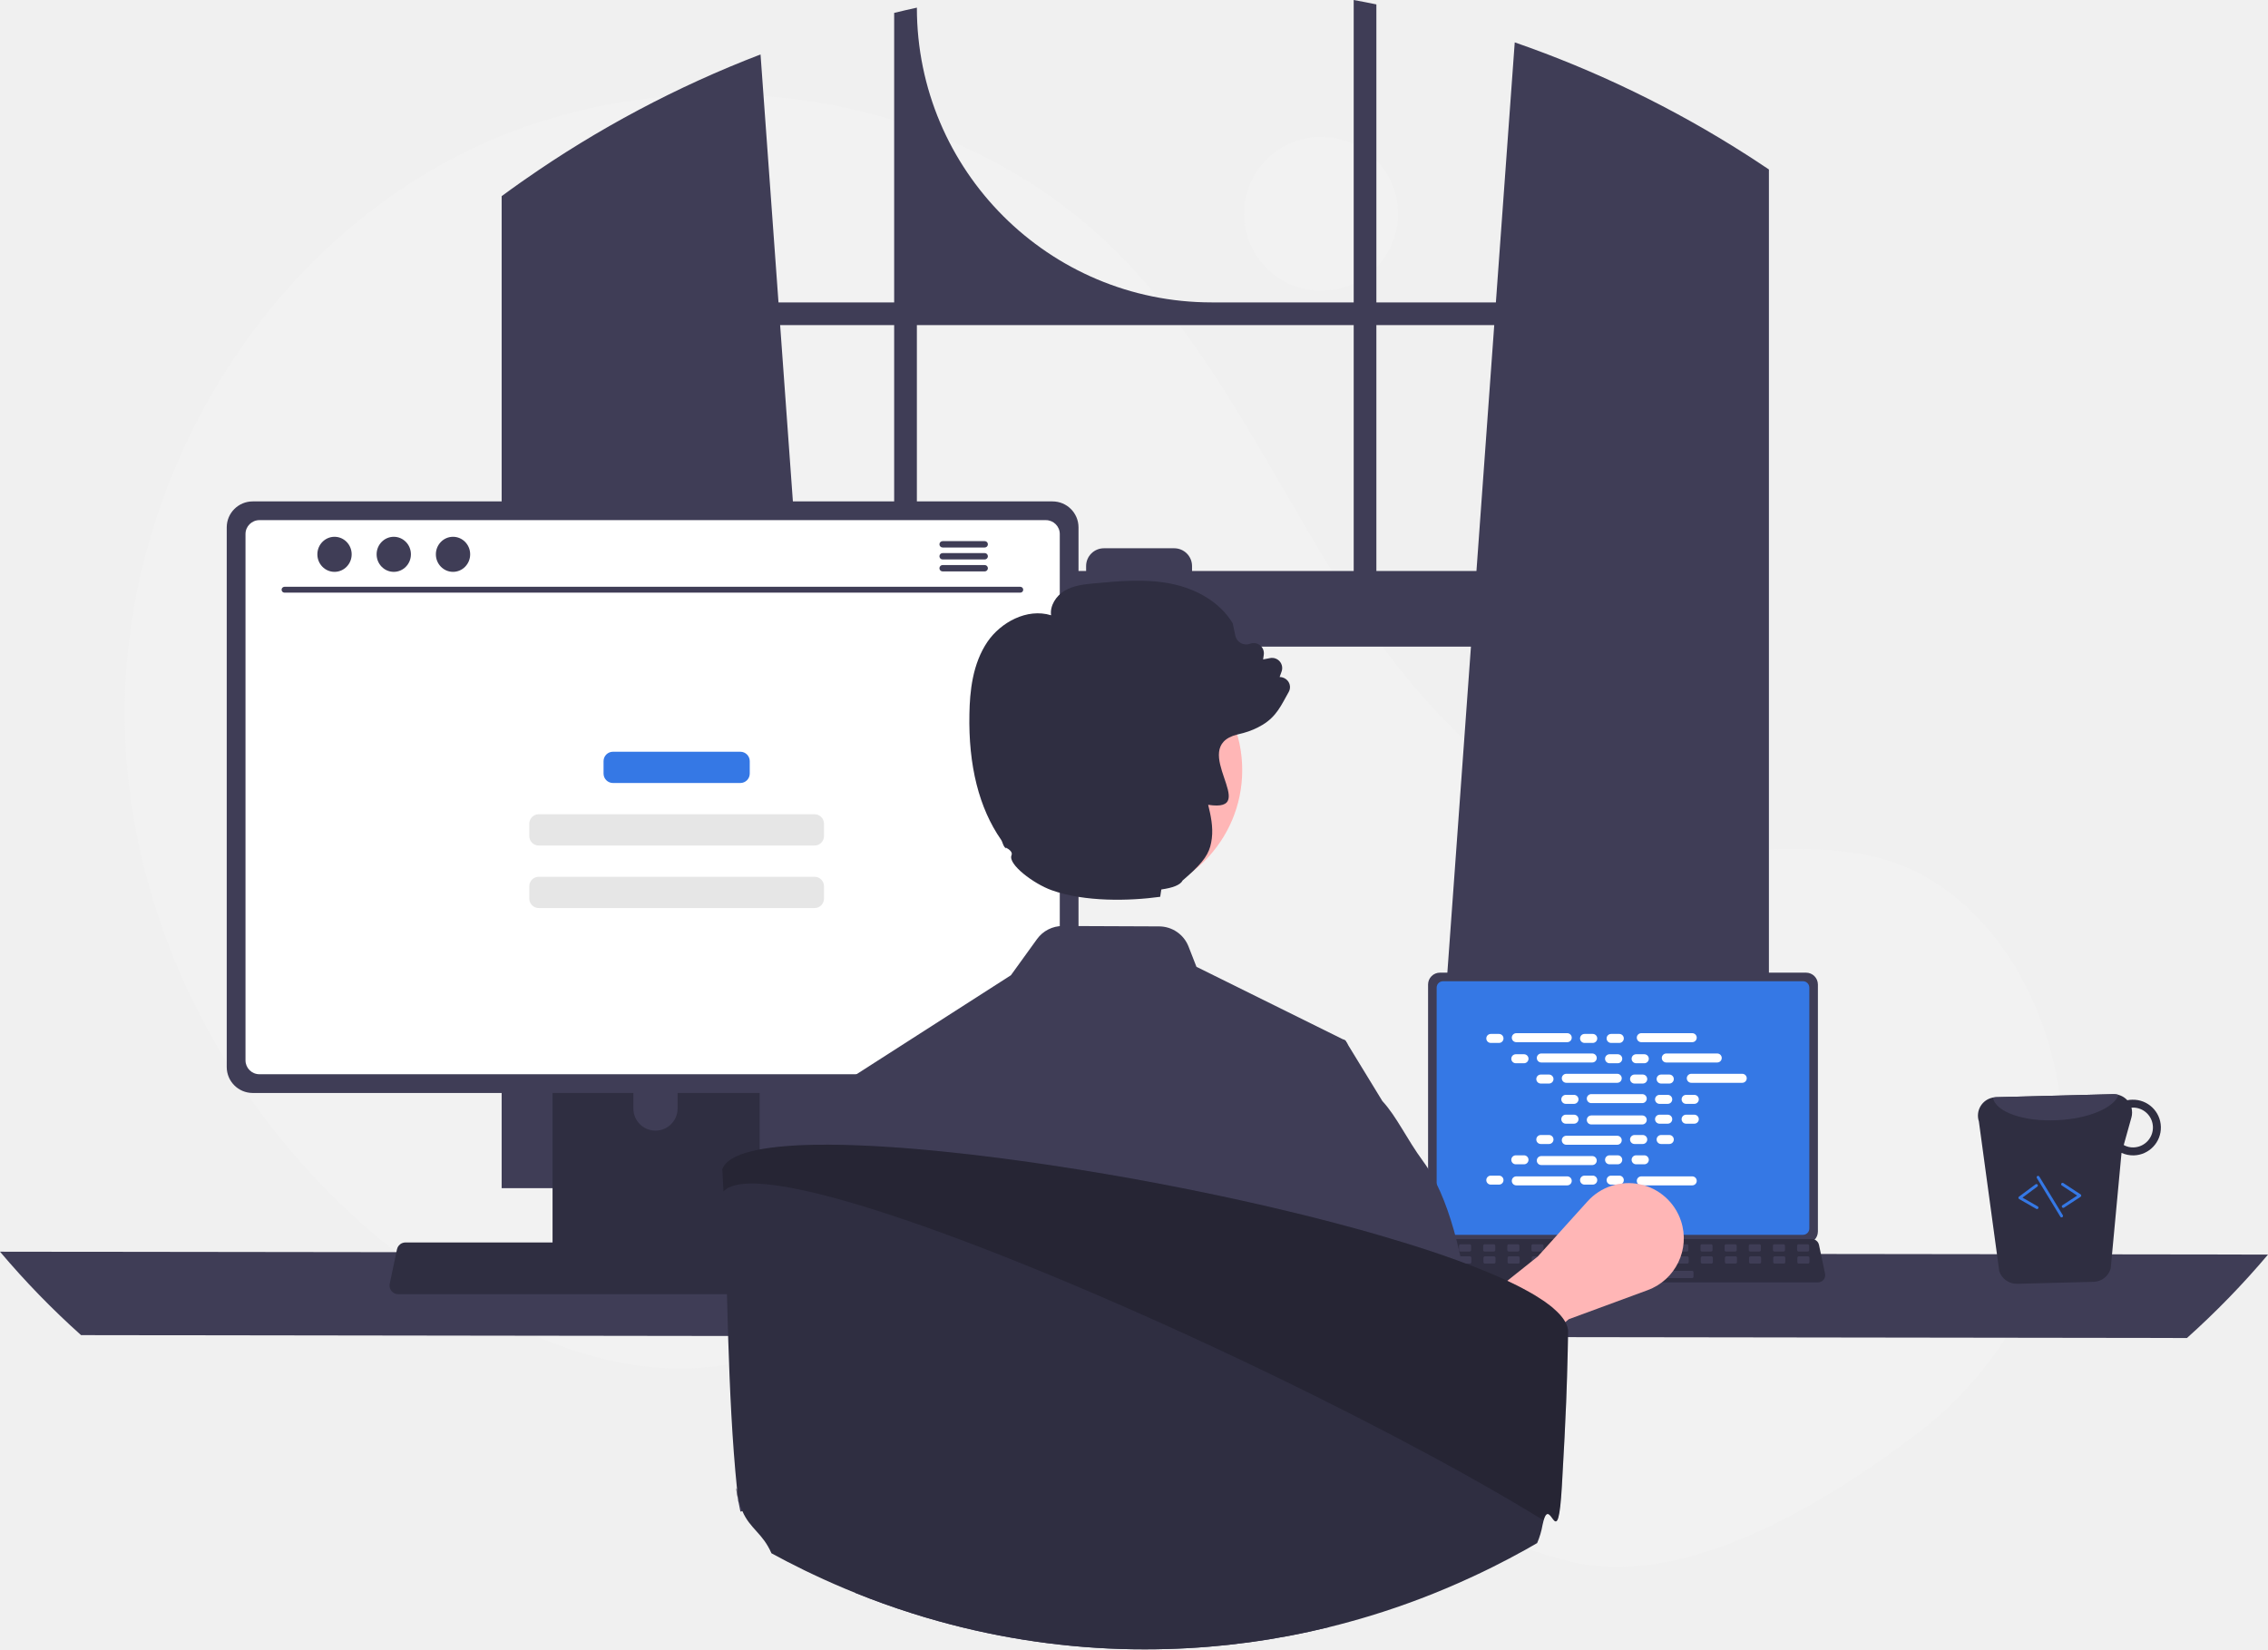
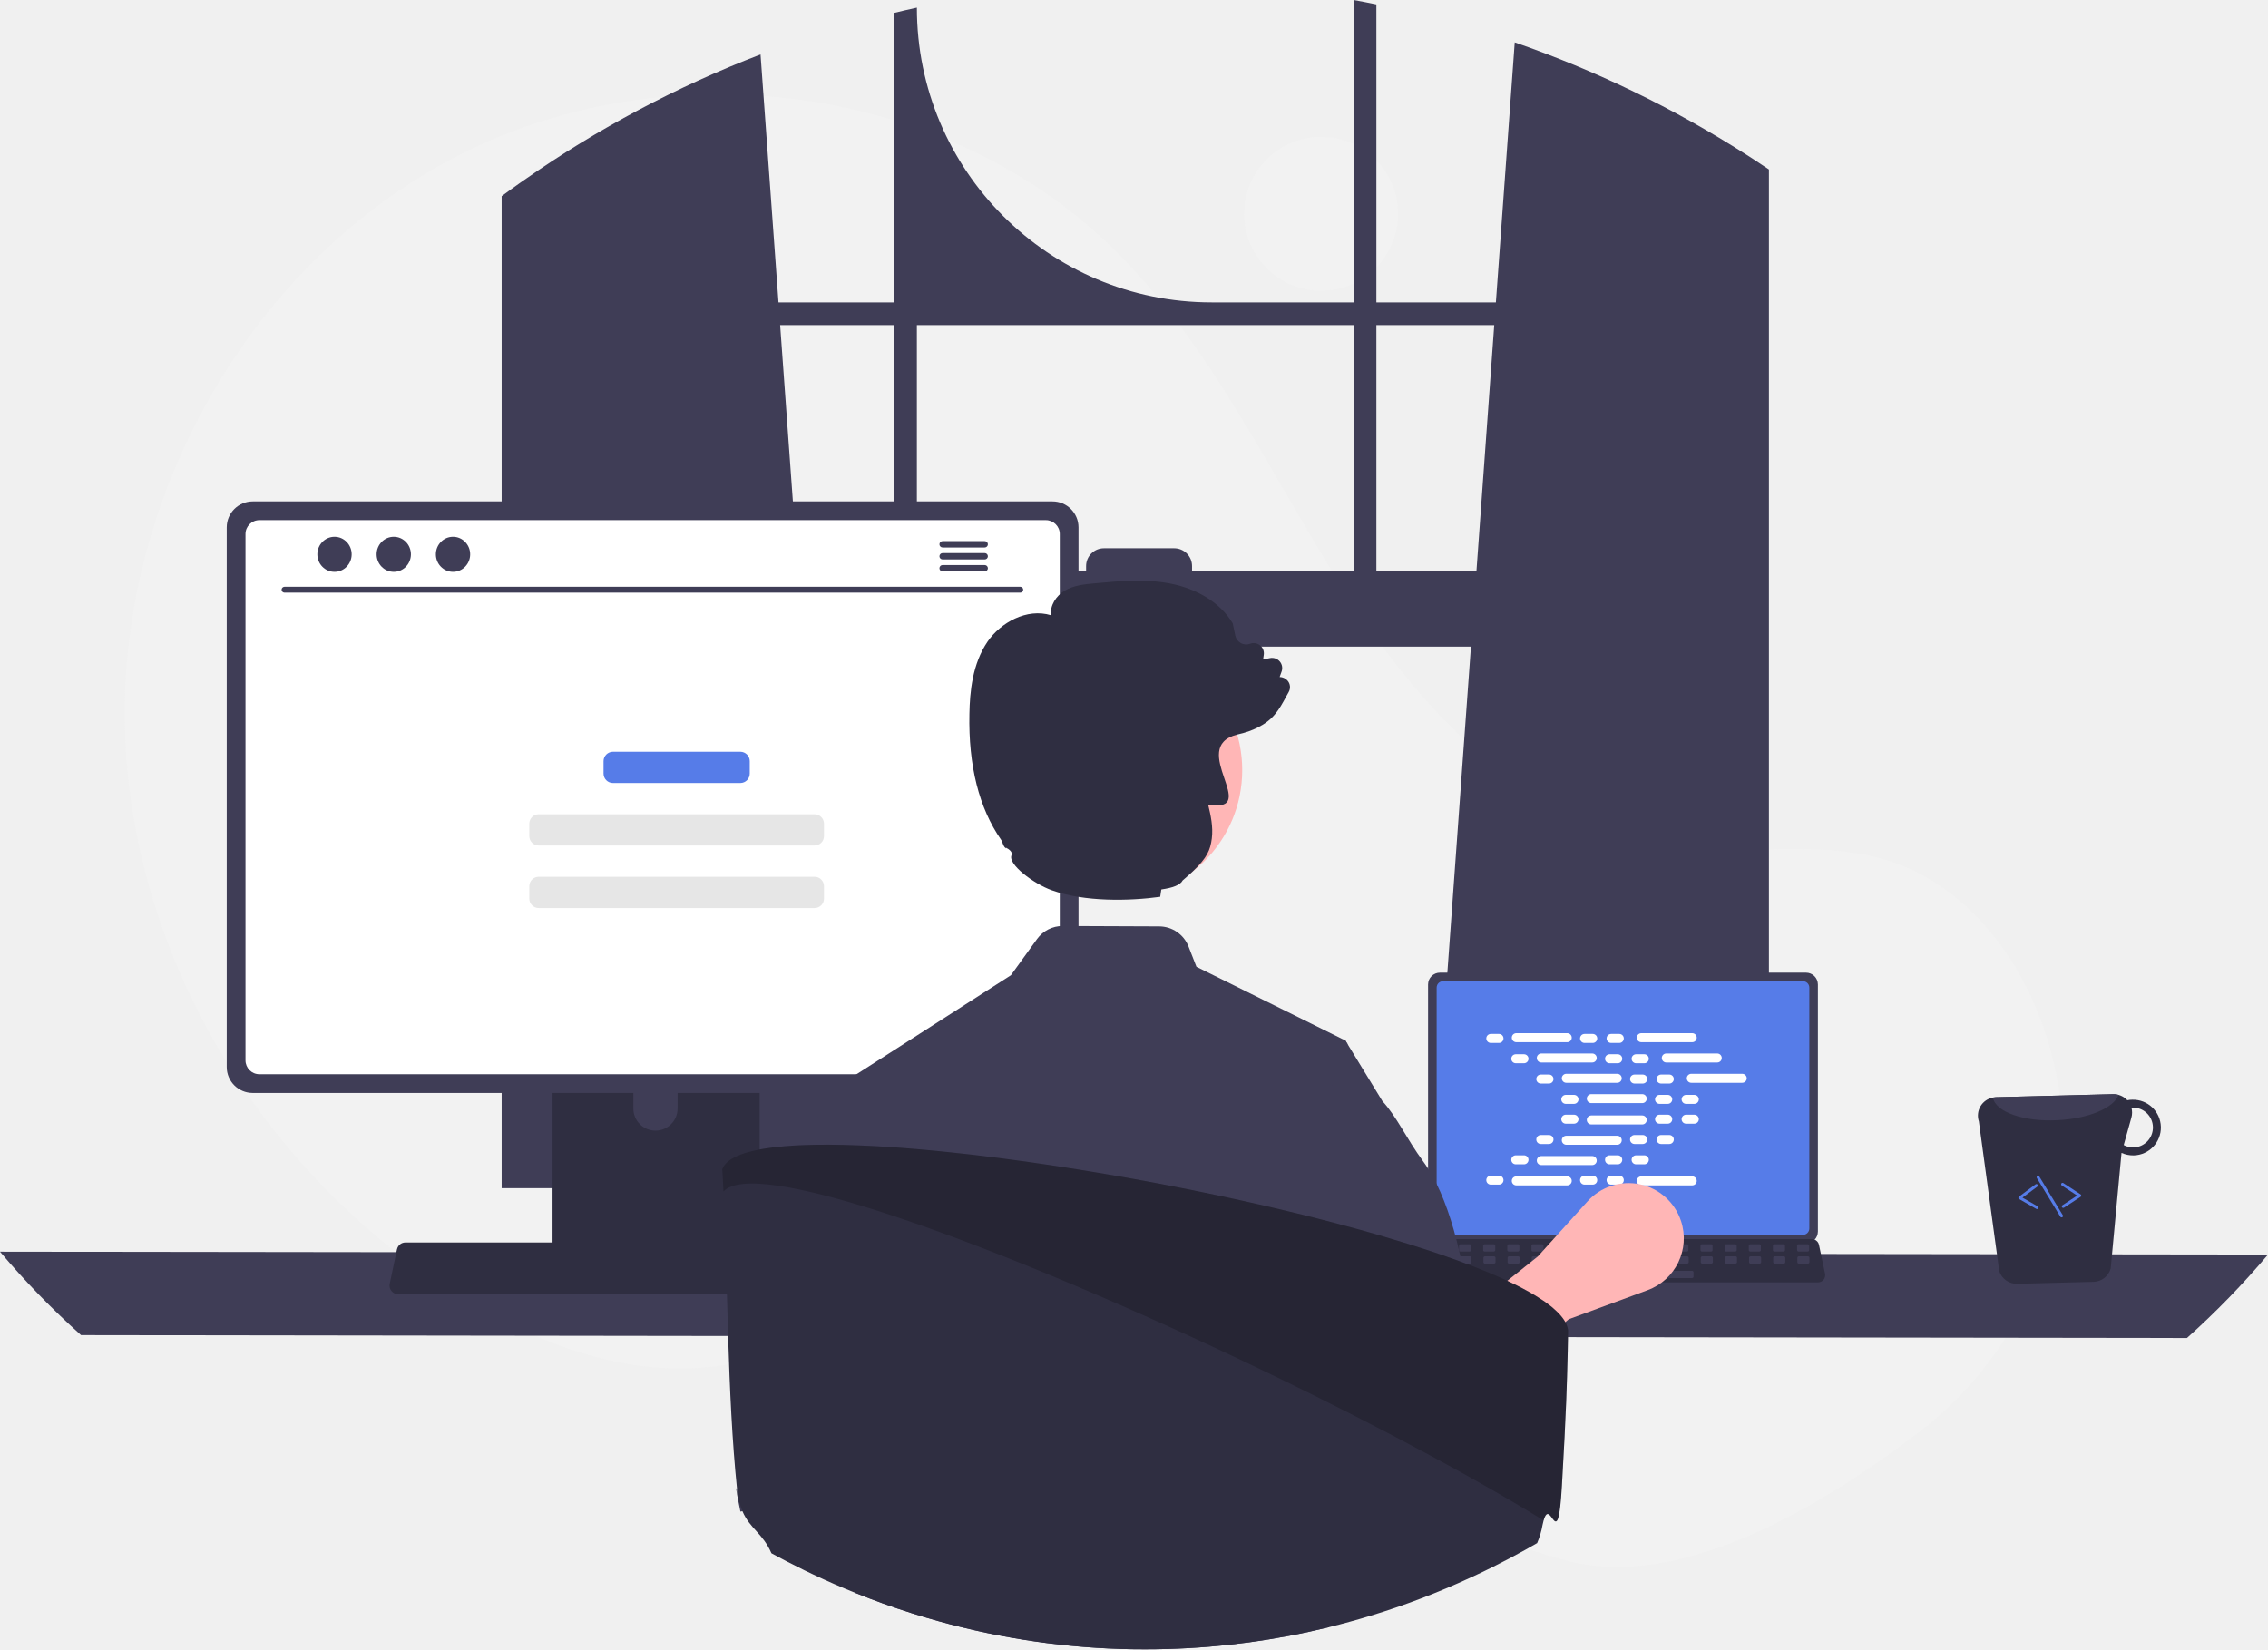
<svg xmlns="http://www.w3.org/2000/svg" data-name="Layer 1" width="786.82" height="572.258" viewBox="0 0 786.82 572.258">
  <circle cx="458.321" cy="74.182" r="26.701" fill="#f2f2f2" />
  <path d="M872.038,661.023c39.688-30.229,58.644-81.025,46.776-129.482q-.442-1.806-.934-3.604c-7.867-28.763-27.332-56.101-55.7-65.291-23.82-7.717-49.82-1.783-74.669-4.851-48.781-6.024-86.601-45.494-113.211-86.819-26.611-41.325-47.062-87.583-82.422-121.724-58.285-56.275-153.362-68.391-225.627-31.76C293.987,254.121,247.955,335.391,249.918,416.386c1.963,80.995,50.046,158.432,119.875,199.517,25.652,15.093,55.321,25.785,84.848,22.044,25.62-3.246,48.899-17.013,74.399-21.1,40.091-6.426,79.927,11.701,114.603,32.824,34.676,21.123,68.17,46.16,107.574,55.952C789.478,715.131,836.881,687.801,872.038,661.023Z" transform="translate(-206.59 -163.8711)" fill="#f2f2f2" />
  <path d="M815.016,219.191c-.87-.58-1.75-1.13-2.62-1.69a380.24,380.24,0,0,0-80.31-38.93l-6.54,90.22h-41.46v-103.39c-2.61-.54-5.24-1.05-7.87-1.53v104.92H626.946A102.27,102.27,0,0,1,524.676,166.521v-0c-2.64.57-5.26,1.18-7.88,1.83v100.44h-40.13l-6.23-86.03a380.858,380.858,0,0,0-81.94,43.53c-.44.3-.88.61-1.31.91-2.21,1.55-4.39,3.13-6.56,4.73v344.19h118.27l-2.09-28.95-11.5-158.95h231.59l-11.5,158.95-2.09,28.95h116.96v-353.45Q817.656,220.901,815.016,219.191Zm-298.22,142.78h-33.39l-6.17-85.3h39.56Zm159.42,0h-56.08v-1.69a6.18,6.18,0,0,0-6.19-6.18h-24.38a6.178,6.178,0,0,0-6.18,6.18v1.69h-58.71v-85.3h151.54Zm7.87,0v-85.3h40.89l-6.17,85.3Z" transform="translate(-206.59 -163.8711)" fill="#3f3d56" />
  <path d="M206.59,598.162a289.003,289.003,0,0,0,28.12,28.95l730.58,1a289.003,289.003,0,0,0,28.12-28.95Z" transform="translate(-206.59 -163.8711)" fill="#3f3d56" />
  <path d="M702.02,505.462v85.704a4.122,4.122,0,0,0,4.119,4.119H833.143a4.122,4.122,0,0,0,4.119-4.119v-85.704a4.124,4.124,0,0,0-4.119-4.115H706.139A4.124,4.124,0,0,0,702.02,505.462Z" transform="translate(-206.59 -163.8711)" fill="#3f3d56" />
-   <path d="M704.999,506.529V590.109a2.205,2.205,0,0,0,2.201,2.201H832.086a2.205,2.205,0,0,0,2.201-2.201V506.529a2.206,2.206,0,0,0-2.201-2.206H707.201A2.206,2.206,0,0,0,704.999,506.529Z" transform="translate(-206.59 -163.8711)" fill="#3578e5" />
+   <path d="M704.999,506.529V590.109a2.205,2.205,0,0,0,2.201,2.201H832.086a2.205,2.205,0,0,0,2.201-2.201V506.529a2.206,2.206,0,0,0-2.201-2.206H707.201A2.206,2.206,0,0,0,704.999,506.529Z" transform="translate(-206.59 -163.8711)" fill="#567ce8" />
  <path d="M699.364,607.881a2.47,2.47,0,0,0,1.943.93H837.299a2.502,2.502,0,0,0,2.446-3.016l-2.111-10.027a2.507,2.507,0,0,0-1.558-1.818,2.425,2.425,0,0,0-.888-.168H703.41a2.424,2.424,0,0,0-.888.168,2.507,2.507,0,0,0-1.558,1.818l-2.111,10.027A2.501,2.501,0,0,0,699.364,607.881Z" transform="translate(-206.59 -163.8711)" fill="#2f2e41" />
  <rect x="830.034" y="595.588" width="4.188" height="2.513" rx="0.488" transform="translate(1457.666 1029.819) rotate(-180)" fill="#3f3d56" />
  <rect x="821.657" y="595.588" width="4.188" height="2.513" rx="0.488" transform="translate(1440.912 1029.819) rotate(-180)" fill="#3f3d56" />
  <rect x="813.28" y="595.588" width="4.188" height="2.513" rx="0.488" transform="translate(1424.158 1029.819) rotate(-180)" fill="#3f3d56" />
  <rect x="804.903" y="595.588" width="4.188" height="2.513" rx="0.488" transform="translate(1407.404 1029.819) rotate(-180)" fill="#3f3d56" />
  <rect x="796.526" y="595.588" width="4.188" height="2.513" rx="0.488" transform="translate(1390.65 1029.819) rotate(-180)" fill="#3f3d56" />
  <rect x="788.149" y="595.588" width="4.188" height="2.513" rx="0.488" transform="translate(1373.896 1029.819) rotate(-180)" fill="#3f3d56" />
  <rect x="779.772" y="595.588" width="4.188" height="2.513" rx="0.488" transform="translate(1357.142 1029.819) rotate(-180)" fill="#3f3d56" />
  <rect x="771.395" y="595.588" width="4.188" height="2.513" rx="0.488" transform="translate(1340.388 1029.819) rotate(-180)" fill="#3f3d56" />
  <rect x="763.018" y="595.588" width="4.188" height="2.513" rx="0.488" transform="translate(1323.634 1029.819) rotate(-180)" fill="#3f3d56" />
  <rect x="754.641" y="595.588" width="4.188" height="2.513" rx="0.488" transform="translate(1306.88 1029.819) rotate(-180)" fill="#3f3d56" />
  <rect x="746.264" y="595.588" width="4.188" height="2.513" rx="0.488" transform="translate(1290.126 1029.819) rotate(-180)" fill="#3f3d56" />
  <rect x="737.887" y="595.588" width="4.188" height="2.513" rx="0.488" transform="translate(1273.372 1029.819) rotate(-180)" fill="#3f3d56" />
  <rect x="729.51" y="595.588" width="4.188" height="2.513" rx="0.488" transform="translate(1256.618 1029.819) rotate(-180)" fill="#3f3d56" />
  <rect x="721.133" y="595.588" width="4.188" height="2.513" rx="0.488" transform="translate(1239.865 1029.819) rotate(-180)" fill="#3f3d56" />
  <rect x="712.756" y="595.588" width="4.188" height="2.513" rx="0.488" transform="translate(1223.111 1029.819) rotate(-180)" fill="#3f3d56" />
  <rect x="704.379" y="595.588" width="4.188" height="2.513" rx="0.488" transform="translate(1206.357 1029.819) rotate(-180)" fill="#3f3d56" />
  <rect x="830.133" y="599.777" width="4.188" height="2.513" rx="0.488" transform="translate(1457.864 1038.196) rotate(-180)" fill="#3f3d56" />
  <rect x="821.756" y="599.777" width="4.188" height="2.513" rx="0.488" transform="translate(1441.11 1038.196) rotate(-180)" fill="#3f3d56" />
  <rect x="813.379" y="599.777" width="4.188" height="2.513" rx="0.488" transform="translate(1424.356 1038.196) rotate(-180)" fill="#3f3d56" />
  <rect x="805.002" y="599.777" width="4.188" height="2.513" rx="0.488" transform="translate(1407.602 1038.196) rotate(-180)" fill="#3f3d56" />
  <rect x="796.625" y="599.777" width="4.188" height="2.513" rx="0.488" transform="translate(1390.848 1038.196) rotate(-180)" fill="#3f3d56" />
  <rect x="788.248" y="599.777" width="4.188" height="2.513" rx="0.488" transform="translate(1374.094 1038.196) rotate(-180)" fill="#3f3d56" />
  <rect x="779.871" y="599.777" width="4.188" height="2.513" rx="0.488" transform="translate(1357.34 1038.196) rotate(-180)" fill="#3f3d56" />
  <rect x="771.494" y="599.777" width="4.188" height="2.513" rx="0.488" transform="translate(1340.586 1038.196) rotate(-180)" fill="#3f3d56" />
  <rect x="763.117" y="599.777" width="4.188" height="2.513" rx="0.488" transform="translate(1323.832 1038.196) rotate(-180)" fill="#3f3d56" />
  <rect x="754.74" y="599.777" width="4.188" height="2.513" rx="0.488" transform="translate(1307.078 1038.196) rotate(-180)" fill="#3f3d56" />
  <rect x="746.363" y="599.777" width="4.188" height="2.513" rx="0.488" transform="translate(1290.324 1038.196) rotate(-180)" fill="#3f3d56" />
  <rect x="737.986" y="599.777" width="4.188" height="2.513" rx="0.488" transform="translate(1273.57 1038.196) rotate(-180)" fill="#3f3d56" />
  <rect x="729.609" y="599.777" width="4.188" height="2.513" rx="0.488" transform="translate(1256.816 1038.196) rotate(-180)" fill="#3f3d56" />
  <rect x="721.232" y="599.777" width="4.188" height="2.513" rx="0.488" transform="translate(1240.062 1038.196) rotate(-180)" fill="#3f3d56" />
  <rect x="712.855" y="599.777" width="4.188" height="2.513" rx="0.488" transform="translate(1223.309 1038.196) rotate(-180)" fill="#3f3d56" />
  <rect x="704.478" y="599.777" width="4.188" height="2.513" rx="0.488" transform="translate(1206.555 1038.196) rotate(-180)" fill="#3f3d56" />
  <rect x="760.604" y="604.803" width="33.508" height="2.513" rx="0.488" transform="translate(1348.126 1048.248) rotate(-180)" fill="#3f3d56" />
  <rect x="515.631" y="358.737" width="5.966" height="3.122" rx="1.561" fill="#fff" />
  <rect x="548.154" y="358.737" width="5.966" height="3.122" rx="1.561" fill="#fff" />
  <rect x="557.369" y="358.737" width="5.966" height="3.122" rx="1.561" fill="#fff" />
  <rect x="524.477" y="358.477" width="20.796" height="3.122" rx="1.561" fill="#fff" />
  <rect x="567.841" y="358.477" width="20.796" height="3.122" rx="1.561" fill="#fff" />
  <rect x="524.304" y="365.784" width="5.966" height="3.122" rx="1.561" fill="#fff" />
  <rect x="556.827" y="365.784" width="5.966" height="3.122" rx="1.561" fill="#fff" />
  <rect x="566.042" y="365.784" width="5.966" height="3.122" rx="1.561" fill="#fff" />
  <rect x="533.15" y="365.523" width="20.796" height="3.122" rx="1.561" fill="#fff" />
  <rect x="576.514" y="365.523" width="20.796" height="3.122" rx="1.561" fill="#fff" />
  <rect x="532.977" y="372.83" width="5.966" height="3.122" rx="1.561" fill="#fff" />
  <rect x="565.5" y="372.83" width="5.966" height="3.122" rx="1.561" fill="#fff" />
  <rect x="574.715" y="372.83" width="5.966" height="3.122" rx="1.561" fill="#fff" />
  <rect x="541.823" y="372.57" width="20.796" height="3.122" rx="1.561" fill="#fff" />
  <rect x="585.187" y="372.57" width="20.796" height="3.122" rx="1.561" fill="#fff" />
  <rect x="541.649" y="379.877" width="5.966" height="3.122" rx="1.561" fill="#fff" />
  <rect x="574.172" y="379.877" width="5.966" height="3.122" rx="1.561" fill="#fff" />
  <rect x="583.387" y="379.877" width="5.966" height="3.122" rx="1.561" fill="#fff" />
  <rect x="550.496" y="379.617" width="20.796" height="3.122" rx="1.561" fill="#fff" />
  <rect x="548.154" y="407.898" width="5.966" height="3.122" rx="1.561" fill="#fff" />
  <rect x="557.369" y="407.898" width="5.966" height="3.122" rx="1.561" fill="#fff" />
  <rect x="567.841" y="408.158" width="20.796" height="3.122" rx="1.561" fill="#fff" />
  <rect x="515.631" y="407.898" width="5.966" height="3.122" rx="1.561" fill="#fff" />
  <rect x="524.477" y="408.158" width="20.796" height="3.122" rx="1.561" fill="#fff" />
  <rect x="524.304" y="400.851" width="5.966" height="3.122" rx="1.561" fill="#fff" />
  <rect x="556.827" y="400.851" width="5.966" height="3.122" rx="1.561" fill="#fff" />
  <rect x="566.042" y="400.851" width="5.966" height="3.122" rx="1.561" fill="#fff" />
  <rect x="533.15" y="401.111" width="20.796" height="3.122" rx="1.561" fill="#fff" />
  <rect x="532.977" y="393.804" width="5.966" height="3.122" rx="1.561" fill="#fff" />
  <rect x="565.5" y="393.804" width="5.966" height="3.122" rx="1.561" fill="#fff" />
  <rect x="574.715" y="393.804" width="5.966" height="3.122" rx="1.561" fill="#fff" />
  <rect x="541.823" y="394.064" width="20.796" height="3.122" rx="1.561" fill="#fff" />
  <rect x="541.649" y="386.758" width="5.966" height="3.122" rx="1.561" fill="#fff" />
  <rect x="574.172" y="386.758" width="5.966" height="3.122" rx="1.561" fill="#fff" />
  <rect x="583.387" y="386.758" width="5.966" height="3.122" rx="1.561" fill="#fff" />
  <rect x="550.496" y="387.018" width="20.796" height="3.122" rx="1.561" fill="#fff" />
  <path d="M711.507,654.353l-13.35-21.102,41.902-33.403,17.295-19.161a19.161,19.161,0,0,1,32.418,6.828h0a19.161,19.161,0,0,1-11.57,23.991l-27.349,10.075Z" transform="translate(-206.59 -163.8711)" fill="#ffb6b6" />
  <path d="M398.28,501.352v102.56h71.85v-102.56a3.448,3.448,0,0,0-2.43-3.3,3.175,3.175,0,0,0-1.03-.16H401.75A3.463,3.463,0,0,0,398.28,501.352Zm28.04,35.24a7.67,7.67,0,0,1,15.34,0v11.9a7.67,7.67,0,0,1-15.34,0Z" transform="translate(-206.59 -163.8711)" fill="#2f2e41" />
  <path d="M398.06,600.632v9.89a1.946,1.946,0,0,0,1.93,1.94h68.43a1.94,1.94,0,0,0,1.93-1.94v-9.89Z" transform="translate(-206.59 -163.8711)" fill="#3f3d56" />
  <path d="M285.25,346.832V534.092a9.007,9.007,0,0,0,9,9h277.5a9.007,9.007,0,0,0,9-9V346.832a9.011,9.011,0,0,0-9-8.99H294.25A9.012,9.012,0,0,0,285.25,346.832Z" transform="translate(-206.59 -163.8711)" fill="#3f3d56" />
  <path d="M291.76,349.162v182.62a4.818,4.818,0,0,0,4.81,4.81H569.44a4.818,4.818,0,0,0,4.81-4.81v-182.62a4.82,4.82,0,0,0-4.81-4.82H296.57A4.821,4.821,0,0,0,291.76,349.162Z" transform="translate(-206.59 -163.8711)" fill="#fff" />
  <path d="M342.4,611.792a2.948,2.948,0,0,0,2.32,1.11h162.34a2.987,2.987,0,0,0,2.92-3.6l-2.52-11.97a2.993,2.993,0,0,0-1.86-2.17,2.895,2.895,0,0,0-1.06-.2H347.23a2.894,2.894,0,0,0-1.06.2,2.992,2.992,0,0,0-1.86,2.17l-2.52,11.97A2.985,2.985,0,0,0,342.4,611.792Z" transform="translate(-206.59 -163.8711)" fill="#2f2e41" />
  <path d="M560.585,369.499H305.261a1.016,1.016,0,0,1,0-2.031H560.585a1.016,1.016,0,0,1,0,2.031Z" transform="translate(-206.59 -163.8711)" fill="#3f3d56" />
  <ellipse cx="116.051" cy="192.33" rx="5.95" ry="6.083" fill="#3f3d56" />
  <ellipse cx="136.607" cy="192.33" rx="5.95" ry="6.083" fill="#3f3d56" />
  <ellipse cx="157.163" cy="192.33" rx="5.95" ry="6.083" fill="#3f3d56" />
  <path d="M548.206,351.622h-14.6a1.105,1.105,0,0,0,0,2.21h14.6a1.105,1.105,0,0,0,0-2.21Z" transform="translate(-206.59 -163.8711)" fill="#3f3d56" />
  <path d="M548.206,355.772h-14.6a1.105,1.105,0,0,0,0,2.21h14.6a1.105,1.105,0,0,0,0-2.21Z" transform="translate(-206.59 -163.8711)" fill="#3f3d56" />
  <path d="M548.206,359.922h-14.6a1.105,1.105,0,0,0,0,2.21h14.6a1.105,1.105,0,0,0,0-2.21Z" transform="translate(-206.59 -163.8711)" fill="#3f3d56" />
  <path d="M900.186,604.972a6.416,6.416,0,0,0,6.183,4.331l26.492-.682a6.329,6.329,0,0,0,5.981-4.657l3.749-40.087a9.794,9.794,0,0,0,4.238.871,9.661,9.661,0,1,0-.485-19.317,8.184,8.184,0,0,0-1.736.181,6.548,6.548,0,0,0-4.874-2.103l-40.751,1.052a5.853,5.853,0,0,0-1.005.125,6.365,6.365,0,0,0-4.873,8.265Zm43.173-43.817,2.668-9.553a6.506,6.506,0,0,0,.02-3.375c.129-0.0.244-.062.373-.062a6.91,6.91,0,0,1,.324,13.817A6.505,6.505,0,0,1,943.359,561.156Z" transform="translate(-206.59 -163.8711)" fill="#2f2e41" />
  <path d="M897.978,544.686c.868,4.964,10.629,8.454,22.366,7.847,10.793-.497,19.617-4.287,21.234-8.778a6.025,6.025,0,0,0-1.844-.246l-40.751,1.052A5.853,5.853,0,0,0,897.978,544.686Z" transform="translate(-206.59 -163.8711)" fill="#3f3d56" />
-   <path d="M922.494,582.944a.497.497,0,0,0,.151-.066l5.753-3.766a.499.499,0,0,0,0-.836l-5.98-3.917a.5.5,0,1,0-.548.836l5.341,3.498-5.114,3.348a.5.5,0,0,0,.396.903Z" transform="translate(-206.59 -163.8711)" fill="#3578e5" />
-   <path d="M913.408,583.363a.5.5,0,0,0,.126-.918l-5.303-3.04,5.126-3.807a.5.5,0,1,0-.596-.802l-5.739,4.263a.5.5,0,0,0,.049.835l5.965,3.42A.5.5,0,0,0,913.408,583.363Z" transform="translate(-206.59 -163.8711)" fill="#3578e5" />
-   <path d="M921.922,586.244a.482.482,0,0,0,.137-.058.5.5,0,0,0,.168-.687l-8.155-13.408a.5.5,0,0,0-.854.521l8.155,13.408A.5.5,0,0,0,921.922,586.244Z" transform="translate(-206.59 -163.8711)" fill="#3578e5" />
-   <rect x="209.385" y="260.827" width="50.719" height="10.846" rx="3.264" fill="#3578e5" />
+   <path d="M922.494,582.944a.497.497,0,0,0,.151-.066l5.753-3.766a.499.499,0,0,0,0-.836l-5.98-3.917a.5.5,0,1,0-.548.836l5.341,3.498-5.114,3.348a.5.5,0,0,0,.396.903Z" transform="translate(-206.59 -163.8711)" fill="#567ce8" />
+   <path d="M913.408,583.363a.5.5,0,0,0,.126-.918l-5.303-3.04,5.126-3.807a.5.5,0,1,0-.596-.802l-5.739,4.263a.5.5,0,0,0,.049.835l5.965,3.42A.5.5,0,0,0,913.408,583.363Z" transform="translate(-206.59 -163.8711)" fill="#567ce8" />
+   <path d="M921.922,586.244a.482.482,0,0,0,.137-.058.5.5,0,0,0,.168-.687l-8.155-13.408a.5.5,0,0,0-.854.521l8.155,13.408A.5.5,0,0,0,921.922,586.244Z" transform="translate(-206.59 -163.8711)" fill="#567ce8" />
+   <rect x="209.385" y="260.827" width="50.719" height="10.846" rx="3.264" fill="#567ce8" />
  <rect x="183.626" y="282.519" width="102.236" height="10.846" rx="3.264" fill="#e6e6e6" />
  <rect x="183.626" y="304.21" width="102.236" height="10.846" rx="3.264" fill="#e6e6e6" />
  <path d="M497.301,540.717l.217.684.011.023,6.525,19.838,7.506,22.861,14.123,42.961.137,6.673v.023l1.049,53.684-2.909,7.278,3.274,11.932s-1.506-18.037-9.582-7.679c-4.574,5.886-9.925,11.91-14.317,17.556q9.6,3.884,19.507,7.027c1.426.456,2.863.89,4.301,1.323q.462.137.924.274a266.863,266.863,0,0,0,67.351,10.826c1.186.034,2.35.057,3.479.08.399.011.787.023,1.175.023,1.278.011,2.544.023,3.822.023q3.867,0,7.7-.114a266.853,266.853,0,0,0,56.091-7.586c-.125-7.586-.468-16.45-.958-25.918-.228-4.643-5.35-9.674-5.658-14.533-.217-3.65,4.381-7.084,4.141-10.792-1.551-22.827-3.491-14.064-4.928-30.229q-.222-2.379-.411-4.552c-.924-10.381-1.563-16.872-1.563-16.872l6.137-38.683,9.639-60.734-.742-1.221-.833-.411-50.844-25.165-2.761-7.073a10.979,10.979,0,0,0-10.141-6.947l-33.493-.137a10.931,10.931,0,0,0-8.909,4.529l-9.069,12.56Z" transform="translate(-206.59 -163.8711)" fill="#3f3d56" />
  <path d="M533.407,617.525,525.82,633.758l-5.179,11.088-8.909,46.646-4.46,4.734L503.45,679.467l-39.998,8.881c-1.312-7.29-.351.247-1.161-7.75.228-.228.468-.456.707-.685.639-.593,1.175-1.152,1.164-1.688-.456-27.584.913-74.526,12.343-102.966a60.053,60.053,0,0,1,7.027-13.107c.228-.308.445-.616.662-.924,5.27-7.381,8.601-14.647,13.324-19.815v-.011a.53.53,0,0,0,.08-.08.157.157,0,0,0,.046-.034l32.443-17.203,1.392,39.105.992,28.109Z" transform="translate(-206.59 -163.8711)" fill="#3f3d56" />
  <path d="M650.391,622.135l9.476,20.275,3.307,7.061,8.907,46.642,4.446,4.723,3.83-16.755,1.8-.369,32.459-6.722,9.461,30.046a17.984,17.984,0,0,0-3.261-22.506c-.646-.585-1.184-1.154-1.169-1.692.538-32.443-1.446-91.684-19.367-116.066-5.692-7.738-9.107-15.445-14.076-20.829-.015-.015-.015-.031-.031-.031L674.081,526.114l-.738-1.215-.831-.415Z" transform="translate(-206.59 -163.8711)" fill="#3f3d56" />
  <circle id="a657ec4b-47ce-4d2a-9c58-81a811696ca9" data-name="Ellipse 5" cx="386.397" cy="267.201" r="44.558" fill="#ffb6b6" />
  <path d="M653.212,399.948a3.759,3.759,0,0,0-2.69-1.19l.67-1.86a3.528,3.528,0,0,0-3.96-4.7l-2.44.47.23-1.63a3.534,3.534,0,0,0-4.73-3.82,3.766,3.766,0,0,1-3.24-.23,3.846,3.846,0,0,1-1.92-2.61l-.85-4.1-.09-.22c-4.14-6.9-12.1-11.92-21.84-13.76-8.67-1.65-17.56-.81-26.13-.02-3.4.32-7.24.68-10.44,2.64-2.72,1.68-5.02,5.04-4.55,8.43-8.45-2.59-17.51,2.58-22,9.1-5.32,7.76-6.19,17.48-6.33,25.08-.38,17.98,3.33,32.69,11,43.73.56.8.7,2.47,1.81,3.03l-.23-.37c1.24.62,2.5,1.62,2.03,2.69-1.35,3.08,7.62,9.89,13.94,12.14,11.53,4.11,26.86,3.76,37.64,2.28l.38-2.55c3.89-.53,6.63-1.54,7.4-3.12,1.36-1.16,2.52-2.2,3.53-3.16l.01-.01c.02-.02.06-.05.08-.07,4.87-4.67,6-7.33,6.51-11.38.49-3.97-.38-8-1.27-11.63,18.74,2.9-7.38-19.96,10.08-24.38a5.434,5.434,0,0,1,.61-.15c.51-.12,1.02-.24,1.51-.38a26.448,26.448,0,0,0,6.72-2.87c4.88-2.97,6.49-6.91,9.01-11.35A3.427,3.427,0,0,0,653.212,399.948Z" transform="translate(-206.59 -163.8711)" fill="#2f2e41" />
  <path d="M750.582,625.308c-.01,1.75-.03,4.2-.11,7.23q-.015.63-.03,1.29c-.13,5.57-.26,10.24-.47,15.43-.01.36-.02.71-.04,1.07-.28,7.24-.72,15.67-1.48,29.02-1.41,24.66-3.87,3.39-6.34,12.04-.12.43-.25.94-.37,1.54a27.916,27.916,0,0,1-1.88,6.33c-1.31.78-2.66,1.53-3.99,2.28-3.79,2.11-7.64,4.14-11.52,6.07-2.18,1.08-4.37,2.14-6.57,3.16-.35.16-.69.32-1.03.47a270.887,270.887,0,0,1-34.75,13.26c-2.32.7-4.63,1.38-6.97,2.01-2.44.68-4.88,1.32-7.35,1.92a266.893,266.893,0,0,1-56.09,7.59c-2.55.08-5.12.11-7.7.11-1.28,0-2.54-.01-3.82-.02-.39,0-.78-.01-1.17-.02-1.13-.03-2.3-.05-3.48-.08a266.663,266.663,0,0,1-67.35-10.83l-.93-.27c-1.44-.44-2.87-.87-4.3-1.33q-9.9-3.135-19.51-7.02-7.335-2.955-14.5-6.34a.339.339,0,0,1-.12-.06c-1-.46-2.01-.94-3.01-1.43-.13-.07-.27-.14-.41-.21q-5.595-2.73-11.07-5.72c-3.07-7.05-7.39-8.4-10.07-14.6a25.874,25.874,0,0,1-1.68-5.74c0-.02-.01-.04-.01-.07.28,3.72-1.19-6.6-.01-.04-.01-.12-.02-.25-.03-.4-.03-.36-.07-.8-.13-1.35-3.43-33.49-3.21-71.79-4.7-103.35q-.15-3.06-.31-5.86c-.03-.62-.07-1.23-.11-1.83.07-.18.15-.37.24-.55a1.002,1.002,0,0,1,.07-.15,1.623,1.623,0,0,1,.1-.18c.02-.03.05-.07.07-.1a.917.917,0,0,1,.05-.1c.09-.14.19-.29.3-.43.05-.06.09-.11.14-.16a.808.808,0,0,1,.12-.14.637.637,0,0,1,.11-.13c.04-.04.08-.09.13-.14a.302.302,0,0,1,.08-.08,2.033,2.033,0,0,1,.26-.25,9.624,9.624,0,0,1,1.14-.9c.14-.09.29-.18.43-.28a19.135,19.135,0,0,1,3.17-1.52c.38-.14.76-.27,1.17-.41.15-.04.29-.09.44-.14.22-.07.44-.14.67-.19,1.14-.34,2.37-.63,3.7-.9.16-.03.33-.06.5-.1.24-.05.49-.09.74-.13.34-.06.69-.12,1.04-.18,2.97-.47,6.34-.82,10.06-1.05q.525-.03,1.05-.06c.41-.02.82-.04,1.24-.06.35-.02.71-.03,1.07-.04.35-.02.71-.03,1.08-.04,1.01-.03,2.05-.06,3.11-.08,3.02-.06,6.2-.04,9.54.03,1.55.04,3.13.08,4.75.15.11,0,.21.01.31.01,1.41.05,2.83.11,4.29.19,1.02.05,2.05.1,3.08.16.97.06,1.95.12,2.94.19.77.04,1.54.1,2.32.15.66.05,1.32.1,1.98.14l.9.06c.49.04.98.07,1.48.12,1.1.09,2.2.18,3.32.27,1.11.1,2.24.2,3.37.3s2.27.21,3.41.32c.12.01.23.02.34.03,1.04.11,2.08.21,3.13.32.24.02.49.04.73.07,1.001.101,2.022.218,3.032.326.31.033.618.066.929.1.791.086,1.572.161,2.368.254,1.05.12,2.12.23,3.16.37.81.09,1.62.18,2.43.28,1.27.15,2.56.31,3.85.48.49.06.98.12,1.47.19,3.68.46,7.4.97,11.18,1.5,5.73.81,11.55,1.69,17.41,2.64q8.805,1.425,17.71,3.01c1.5.27,3,.54,4.51.82q1.02.195,2.04.39c1.16.21,2.32.43,3.48.65,1.16.22,2.32.44,3.48.67,1.38.27,2.77.54,4.15.81,9.09,1.8,18.13,3.72,26.95,5.73,1.45.33,2.9.67,4.34,1q4.32,1.005,8.56,2.04c.78.18,1.55.37,2.32.56,1.92.48,3.84.96,5.73,1.45l.33.09c1.39.34,2.75.69,4.11,1.05q4.815,1.26,9.47,2.55,3.09.855,6.11,1.73c3.01.87,5.96,1.75,8.83,2.64.71.22,1.42.44,2.12.65,2.1.65,4.17,1.31,6.18,1.97,1.6.52,3.16,1.05,4.7,1.58q2.31.795,4.53,1.59c.95.34,1.89.7,2.83,1.04,1.35.5,2.68,1,3.98,1.5.4.15.79.31,1.18.46.25.11.49.2.73.3.47.19.95.37,1.41.56.47.18.93.37,1.39.57.45.18.91.37,1.35.56.45.18.89.37,1.33.57.37.15.73.31,1.08.47.71.31,1.42.62,2.11.94.34.16.68.31,1.02.47l.78.36c.11.06.22.11.33.16.25.12.51.25.76.37.58.27,1.15.56,1.71.83.75.38,1.48.76,2.18,1.13.71.38,1.4.76,2.06,1.13.11.06.21.12.32.18.15.08.3.17.45.25.51.29,1,.59,1.49.88.96.59,1.87,1.17,2.72,1.75.19.13.37.26.56.38.63.45,1.23.89,1.79,1.34,0,.01,0,.01.01.01.19.14.37.29.55.43.15.14.31.26.46.4.52.45,1,.88,1.44,1.32a5.667,5.667,0,0,1,.42.43,1.208,1.208,0,0,1,.16.16c.2.2.38.4.55.6a.553.553,0,0,1,.07.09c.24.28.46.56.67.84.1.14.21.28.3.42.12.17.24.35.34.52.09.14.17.29.25.43a7.257,7.257,0,0,1,.54,1.13,5.241,5.241,0,0,1,.27.82A5.844,5.844,0,0,1,750.582,625.308Z" transform="translate(-206.59 -163.8711)" fill="#2f2e41" />
  <path d="M750.582,625.308c-.01,1.75-.03,4.2-.11,7.23-.01.42-.03.85-.04,1.29-.1,4.25-.25,9.5-.46,15.43-.01.36-.02.71-.04,1.07-.28,7.24-.72,15.67-1.48,29.02-1.41,24.66-3.87,3.39-6.34,12.04-6.86-4.22-14.38-8.64-22.42-13.18q-2.175-1.23-4.39-2.47c-16.08-8.97-34.04-18.37-52.79-27.68-.74-.37-1.49-.74-2.23-1.1-42.95-21.23-89.83-41.88-127.81-55.66-7.33-2.66-14.33-5.06-20.91-7.17-13.86-4.43-25.84-7.53-35.06-8.87-9.6-1.4-16.23-.9-18.91,1.99q-.15-3.06-.31-5.86-.06-.93-.12-1.83c.062-.165.142-.322.22-.48.011-.023.019-.047.03-.07a1.002,1.002,0,0,1,.07-.15,1.623,1.623,0,0,1,.1-.18,1.06,1.06,0,0,1,.12-.2c.09-.14.19-.29.3-.43a3.483,3.483,0,0,1,.26-.3.637.637,0,0,1,.11-.13c.04-.04.08-.09.13-.14a.302.302,0,0,1,.08-.08,2.033,2.033,0,0,1,.26-.25,9.624,9.624,0,0,1,1.14-.9c.14-.09.29-.18.43-.28a19.135,19.135,0,0,1,3.17-1.52c.38-.14.76-.27,1.17-.41.15-.04.29-.09.44-.14.22-.07.44-.14.67-.19,1.14-.34,2.37-.63,3.7-.9.4-.08.82-.16,1.24-.23.34-.06.69-.12,1.04-.18,2.97-.47,6.34-.82,10.06-1.05q.525-.03,1.05-.06c.41-.02.82-.04,1.24-.06.35-.02.71-.03,1.07-.04.35-.02.71-.03,1.08-.04,1.01-.03,2.05-.06,3.11-.08,3.02-.05,6.2-.03,9.54.04,1.55.03,3.13.08,4.75.15.1,0,.21.01.31.01,1.41.04,2.84.11,4.29.18,1.02.05,2.05.1,3.08.16.97.06,1.95.12,2.94.19.77.04,1.54.1,2.32.15.66.05,1.32.1,1.98.14.79.06,1.58.12,2.38.18,1.1.09,2.2.18,3.32.27,1.11.1,2.24.2,3.37.3s2.27.21,3.41.32c.12.01.23.02.34.03,1.04.11,2.08.21,3.13.32q8.73.885,17.97,2.07,5.52.705,11.18,1.51c5.73.81,11.55,1.69,17.41,2.63q8.805,1.425,17.71,3.01c1.5.27,3,.54,4.51.82q2.76.51,5.52,1.04c1.16.22,2.32.44,3.48.67,1.38.27,2.77.54,4.15.81,9.09,1.8,18.13,3.72,26.95,5.73,1.45.33,2.9.67,4.34,1q4.32,1.005,8.56,2.04c.78.19,1.55.38,2.32.57q2.895.72,5.73,1.44v.01c.11.02.22.05.33.08,1.38.35,2.75.7,4.11,1.06q4.815,1.26,9.47,2.54c2.06.58,4.1,1.15,6.11,1.73,3.01.88,5.96,1.76,8.83,2.64.71.22,1.42.44,2.12.65q3.15.99,6.18,1.97c1.6.52,3.16,1.05,4.7,1.58q2.31.795,4.53,1.59c.96.34,1.9.69,2.83,1.03,1.36.5,2.68,1,3.98,1.51.4.15.79.31,1.18.46.73.28,1.44.57,2.14.86.47.18.93.37,1.39.57.45.18.91.37,1.35.56.45.18.89.37,1.33.57.37.15.73.31,1.08.47.71.31,1.42.62,2.11.94.34.16.68.31,1.02.47l.78.36c.11.06.22.11.33.16.85.4,1.67.8,2.47,1.2.75.38,1.48.76,2.18,1.13.83.44,1.62.87,2.38,1.31.15.08.3.17.45.25.51.29,1,.59,1.49.88.96.59,1.87,1.17,2.72,1.75.84.58,1.62,1.15,2.35,1.72,0,.01,0,.01.01.01.35.28.69.56,1.01.83.52.45,1,.88,1.44,1.32a5.667,5.667,0,0,1,.42.43,1.208,1.208,0,0,1,.16.16c.21.23.42.46.62.69.24.28.46.56.67.84.1.14.21.28.3.42.12.17.24.35.34.52.09.14.17.29.25.43a7.257,7.257,0,0,1,.54,1.13,6.053,6.053,0,0,1,.27.82A5.844,5.844,0,0,1,750.582,625.308Z" transform="translate(-206.59 -163.8711)" opacity="0.2" />
</svg>
